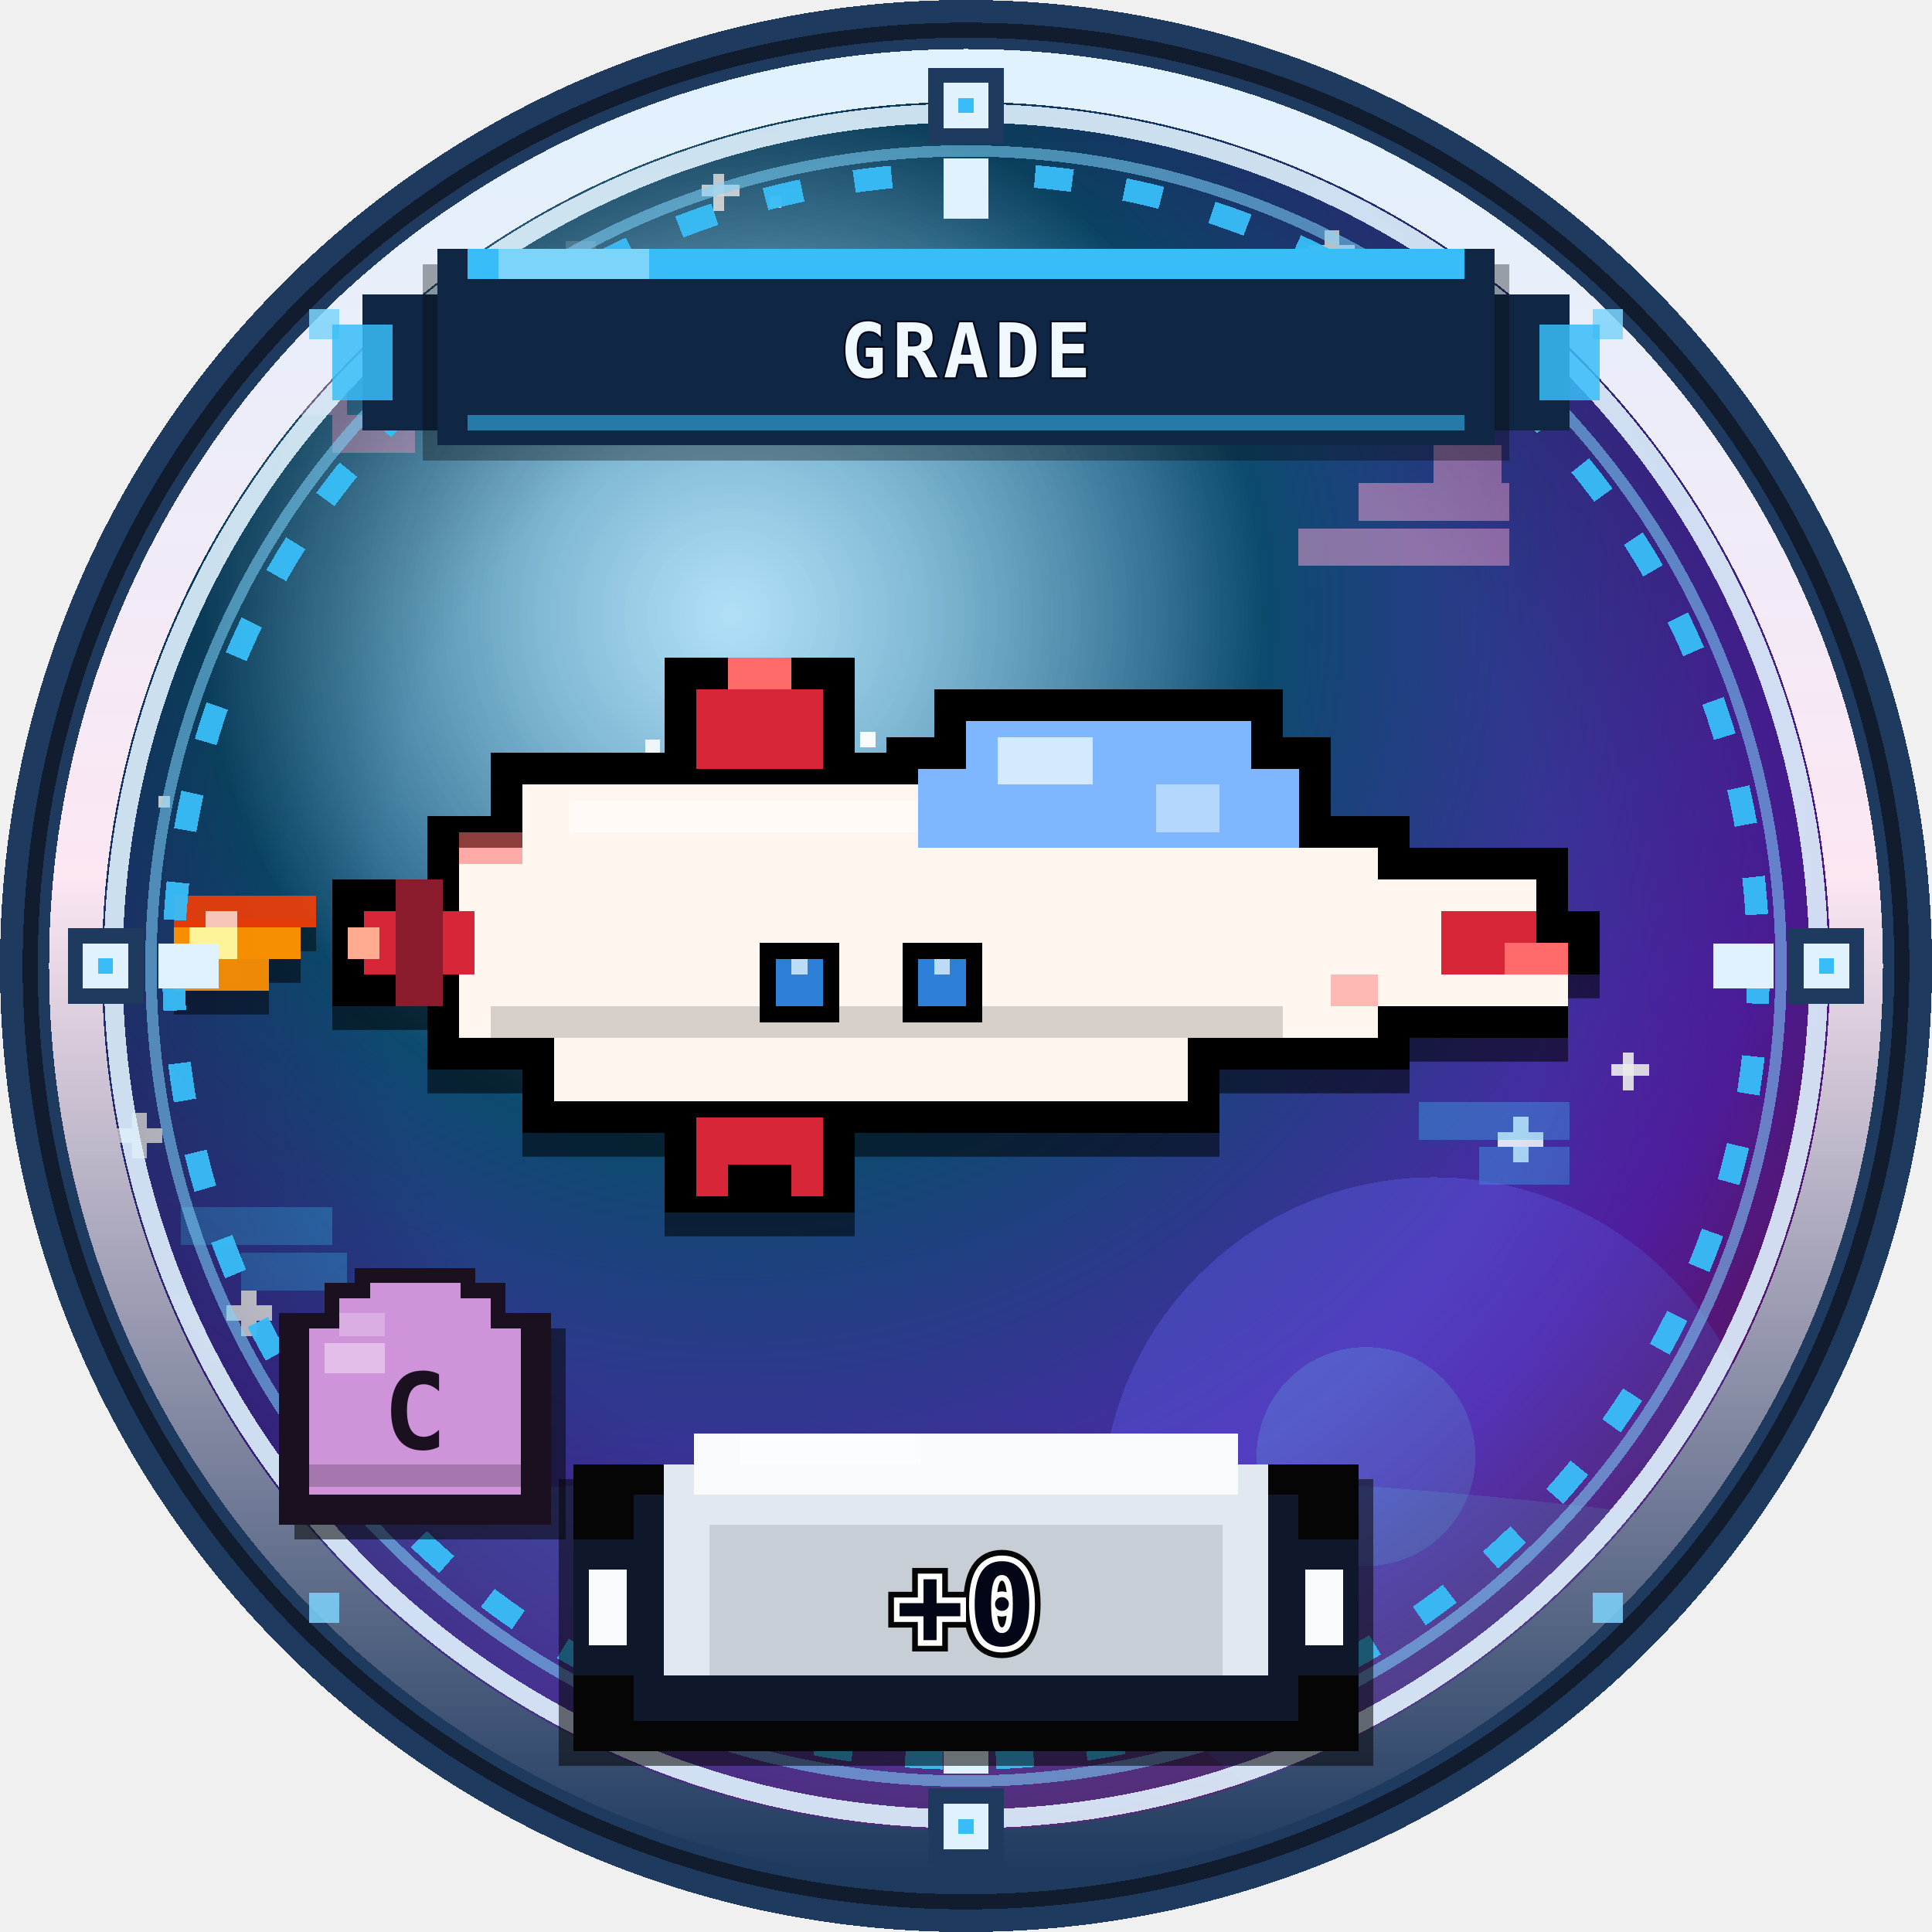
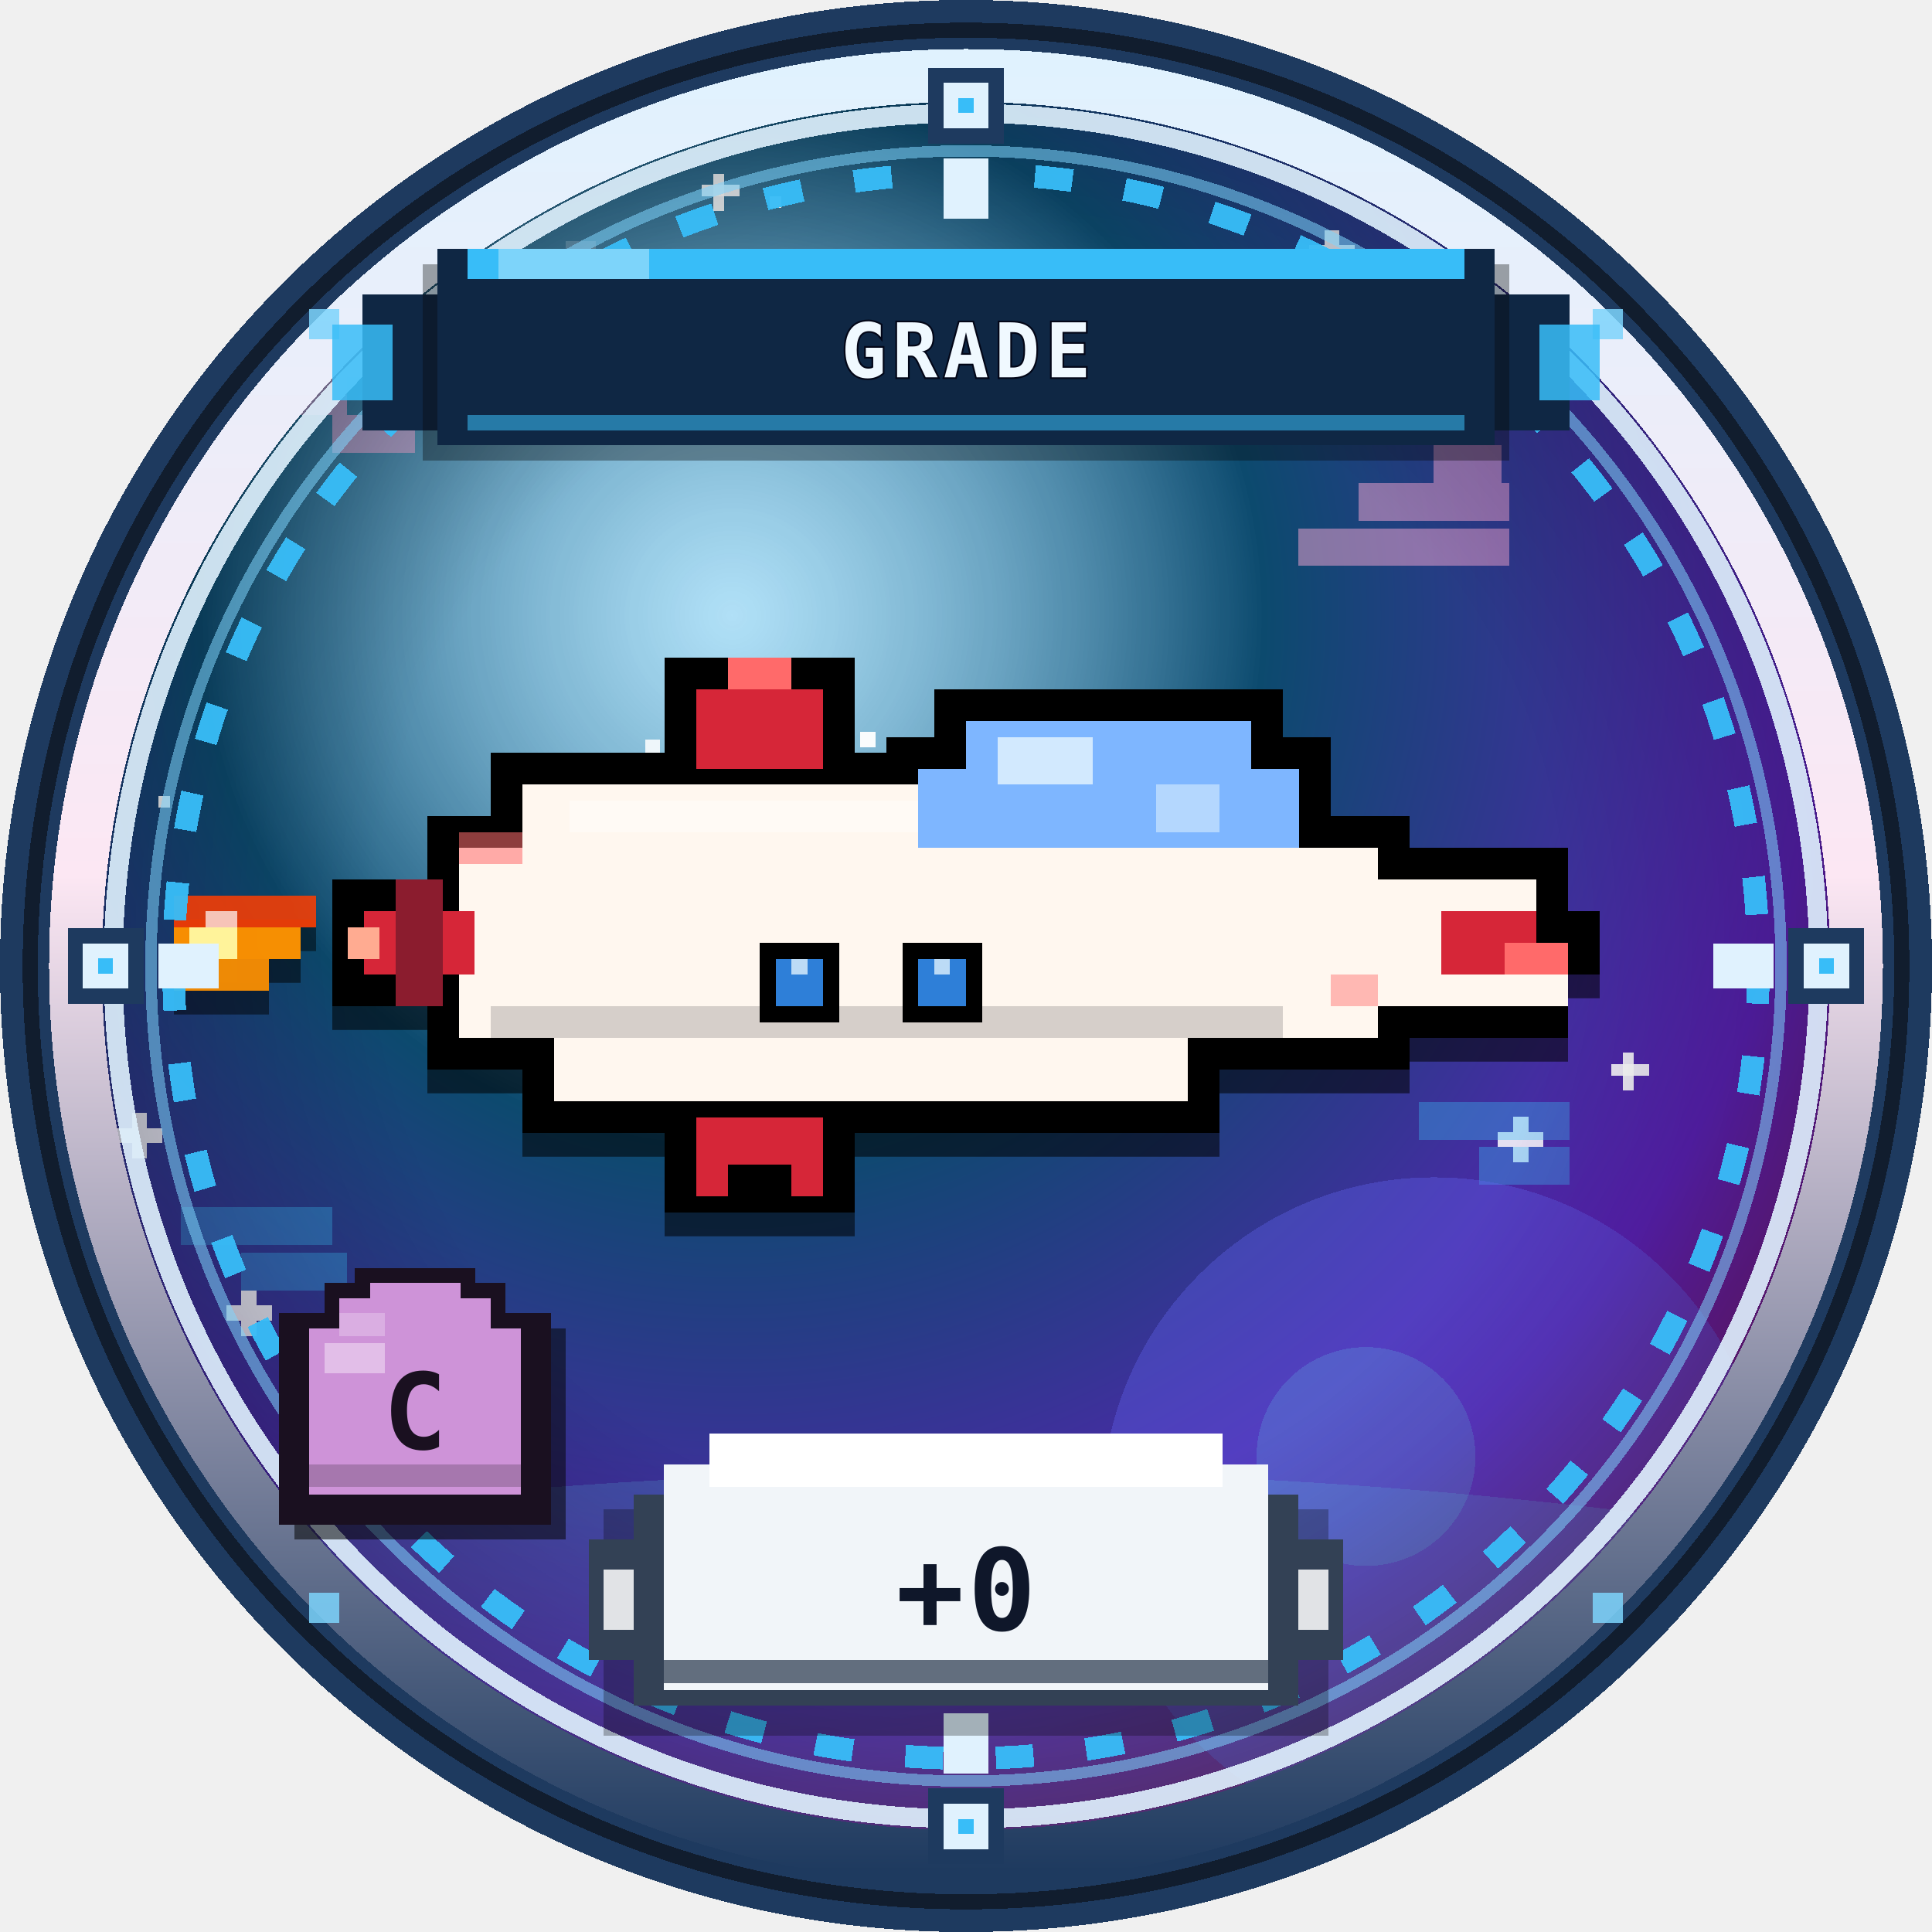
<svg xmlns="http://www.w3.org/2000/svg" viewBox="0 0 512 512" class="w-full h-full" shape-rendering="crispEdges">
  <defs>
    <radialGradient id="bg_badge_67" cx="38%" cy="32%" r="78%">
      <stop offset="0%" stop-color="#7dd3fc" stop-opacity="0.55" />
      <stop offset="35%" stop-color="#0c4a6e" />
      <stop offset="72%" stop-color="#5b21b6" />
      <stop offset="100%" stop-color="#9d174d" />
    </radialGradient>
    <linearGradient id="hull_badge_67" x1="0%" y1="0%" x2="100%" y2="0%">
      <stop offset="0%" stop-color="#e0e0e0" />
      <stop offset="50%" stop-color="#ffffff" />
      <stop offset="100%" stop-color="#d0d0d0" />
    </linearGradient>
    <linearGradient id="frame_badge_67" x1="0%" y1="0%" x2="100%" y2="100%">
      <stop offset="0%" stop-color="#e0f2fe" />
      <stop offset="50%" stop-color="#fce7f3" />
      <stop offset="100%" stop-color="#fef9c3" />
    </linearGradient>
    <linearGradient id="rim_badge_67" x1="0%" y1="0%" x2="0%" y2="100%">
      <stop offset="0%" stop-color="#e0f2fe" />
      <stop offset="45%" stop-color="#fce7f3" />
      <stop offset="100%" stop-color="#1e3a5f" />
    </linearGradient>
    <radialGradient id="vignette_badge_67" cx="50%" cy="48%" r="55%">
      <stop offset="55%" stop-color="#000000" stop-opacity="0" />
      <stop offset="100%" stop-color="#000000" stop-opacity="0.42" />
    </radialGradient>
    <filter id="shadow_badge_67" x="-50%" y="-50%" width="200%" height="200%">
      <feDropShadow dx="0" dy="6" stdDeviation="0" flood-color="#000" flood-opacity="0.55" />
    </filter>
    <filter id="glow_badge_67">
      <feGaussianBlur stdDeviation="1.2" result="blur" />
      <feComposite in="SourceGraphic" in2="blur" operator="over" />
    </filter>
    <filter id="text_glow_badge_67" x="-50%" y="-50%" width="200%" height="200%">
      <feGaussianBlur stdDeviation="2" result="blur" />
      <feMerge>
        <feMergeNode in="blur" />
        <feMergeNode in="SourceGraphic" />
      </feMerge>
    </filter>
    <clipPath id="clip_badge_67">
      <circle cx="256" cy="256" r="236" />
    </clipPath>
  </defs>
  <g clip-path="url(#clip_badge_67)">
    <rect width="512" height="512" fill="url(#bg_badge_67)" />
    <g fill="#ffffff" shape-rendering="crispEdges">
      <rect x="64" y="342" width="4" height="4" fill-opacity="0.85" />
      <rect x="60" y="346" width="12" height="4" fill-opacity="0.85" />
      <rect x="64" y="350" width="4" height="4" fill-opacity="0.85" />
      <rect x="217" y="413" width="4" height="4" fill-opacity="0.95" />
      <rect x="448" y="117" width="3" height="3" fill-opacity="0.95" />
      <rect x="42" y="211" width="3" height="3" fill-opacity="0.95" />
      <rect x="171" y="196" width="4" height="4" fill-opacity="0.85" />
      <rect x="167" y="200" width="12" height="4" fill-opacity="0.85" />
      <rect x="171" y="204" width="4" height="4" fill-opacity="0.85" />
      <rect x="35" y="295" width="4" height="4" fill-opacity="0.85" />
      <rect x="31" y="299" width="12" height="4" fill-opacity="0.85" />
      <rect x="35" y="303" width="4" height="4" fill-opacity="0.85" />
      <rect x="363" y="100" width="3" height="3" fill-opacity="0.95" />
      <rect x="29" y="426" width="10" height="3" fill-opacity="0.9" />
      <rect x="32" y="423" width="3" height="10" fill-opacity="0.9" />
      <rect x="401" y="296" width="4" height="4" fill-opacity="0.85" />
      <rect x="397" y="300" width="12" height="4" fill-opacity="0.85" />
      <rect x="401" y="304" width="4" height="4" fill-opacity="0.85" />
      <rect x="204" y="52" width="3" height="3" fill-opacity="0.95" />
      <rect x="401" y="37" width="4" height="4" fill-opacity="0.85" />
      <rect x="397" y="41" width="12" height="4" fill-opacity="0.85" />
      <rect x="401" y="45" width="4" height="4" fill-opacity="0.85" />
      <rect x="186" y="49" width="10" height="3" fill-opacity="0.9" />
      <rect x="189" y="46" width="3" height="10" fill-opacity="0.9" />
      <rect x="427" y="282" width="10" height="3" fill-opacity="0.9" />
      <rect x="430" y="279" width="3" height="10" fill-opacity="0.9" />
      <rect x="228" y="194" width="4" height="4" fill-opacity="0.95" />
      <rect x="290" y="89" width="4" height="4" fill-opacity="0.95" />
      <rect x="344" y="416" width="4" height="4" fill-opacity="0.95" />
      <rect x="351" y="61" width="4" height="4" fill-opacity="0.85" />
      <rect x="347" y="65" width="12" height="4" fill-opacity="0.85" />
      <rect x="351" y="69" width="4" height="4" fill-opacity="0.85" />
      <rect x="205" y="430" width="4" height="4" fill-opacity="0.85" />
      <rect x="201" y="434" width="12" height="4" fill-opacity="0.85" />
      <rect x="205" y="438" width="4" height="4" fill-opacity="0.85" />
    </g>
    <g opacity="0.5" shape-rendering="crispEdges">
      <g fill="#f9a8d4">
        <rect x="56" y="100" width="36" height="10" />
        <rect x="72" y="90" width="44" height="10" />
        <rect x="88" y="110" width="22" height="10" />
        <rect x="360" y="128" width="40" height="10" />
        <rect x="344" y="140" width="56" height="10" />
        <rect x="380" y="118" width="18" height="10" />
      </g>
      <g fill="#38bdf8" opacity="0.7">
        <rect x="48" y="320" width="40" height="10" />
        <rect x="64" y="332" width="28" height="10" />
        <rect x="376" y="292" width="40" height="10" />
        <rect x="392" y="304" width="24" height="10" />
      </g>
      <g fill="url(#frame_badge_67)" opacity="0.45">
        <rect x="150" y="64" width="8" height="8" />
        <rect x="348" y="84" width="8" height="8" />
        <rect x="120" y="250" width="8" height="8" />
        <rect x="300" y="230" width="8" height="8" />
        <rect x="200" y="300" width="6" height="6" />
      </g>
    </g>
    <circle cx="380" cy="400" r="88" fill="#6366f1" fill-opacity="0.35" />
    <circle cx="362" cy="386" r="29" fill="#67e8f9" fill-opacity="0.18" />
    <path d="M-40 420 Q256 360 552 420 V520 H-40 Z" fill="#67e8f9" fill-opacity="0.16" />
    <rect width="512" height="512" fill="url(#vignette_badge_67)" />
  </g>
  <g transform="translate(256, 252) scale(1.05)" filter="url(#shadow_badge_67)">
    <g transform="translate(20, -2)" shape-rendering="crispEdges">
      <rect x="-140" y="-48" width="200" height="16" fill="#050505" />
      <rect x="-156" y="-32" width="248" height="64" fill="#050505" />
      <rect x="-132" y="32" width="176" height="16" fill="#050505" />
      <rect x="92" y="-24" width="40" height="48" fill="#050505" />
      <rect x="124" y="-8" width="16" height="16" fill="#050505" />
      <rect x="-180" y="-16" width="28" height="32" fill="#050505" />
      <rect x="-96" y="-72" width="48" height="28" fill="#050505" />
      <rect x="-96" y="40" width="48" height="28" fill="#050505" />
      <rect x="-28" y="-64" width="88" height="20" fill="#050505" />
      <rect x="-40" y="-52" width="112" height="28" fill="#050505" />
      <rect x="-132" y="-40" width="184" height="16" fill="#fff7ef" />
      <rect x="-148" y="-24" width="232" height="48" fill="#fff7ef" />
      <rect x="-124" y="24" width="160" height="16" fill="#fff7ef" />
      <rect x="84" y="-16" width="40" height="32" fill="#fff7ef" />
      <rect x="116" y="0" width="16" height="16" fill="#fff7ef" />
      <rect x="-140" y="16" width="200" height="8" fill="#1a1a22" opacity="0.18" />
      <rect x="-120" y="-36" width="140" height="8" fill="#ffffff" opacity="0.35" />
      <rect x="-88" y="-64" width="32" height="20" fill="#d62839" />
      <rect x="-80" y="-72" width="16" height="8" fill="#ff6b6b" />
      <rect x="-88" y="44" width="32" height="20" fill="#d62839" />
      <rect x="-80" y="56" width="16" height="8" fill="#050505" />
      <rect x="100" y="-8" width="24" height="16" fill="#d62839" />
      <rect x="116" y="0" width="16" height="8" fill="#ff6b6b" />
      <rect x="-172" y="-8" width="28" height="16" fill="#d62839" />
      <rect x="-164" y="-16" width="12" height="32" fill="#8b1e2d" />
      <rect x="-176" y="-4" width="8" height="8" fill="#ffab91" />
      <rect x="-20" y="-56" width="72" height="16" fill="#7eb6ff" />
      <rect x="-32" y="-44" width="96" height="20" fill="#7eb6ff" />
      <rect x="-12" y="-52" width="24" height="12" fill="#e0f2fe" opacity="0.85" />
      <rect x="28" y="-40" width="16" height="12" fill="#e0f2fe" opacity="0.55" />
      <rect x="-72" y="0" width="20" height="20" fill="#050505" />
      <rect x="-68" y="4" width="12" height="12" fill="#2f7fd8" />
      <rect x="-64" y="4" width="4" height="4" fill="#e0f2fe" opacity="0.8" />
      <rect x="-36" y="0" width="20" height="20" fill="#050505" />
      <rect x="-32" y="4" width="12" height="12" fill="#2f7fd8" />
      <rect x="-28" y="4" width="4" height="4" fill="#e0f2fe" opacity="0.8" />
      <rect x="-148" y="-28" width="16" height="8" fill="#ff6b6b" opacity="0.55" />
      <rect x="72" y="8" width="12" height="8" fill="#ff6b6b" opacity="0.45" />
      <rect x="-220" y="-12" width="36" height="8" fill="#ff3d00" opacity="0.85" />
      <rect x="-220" y="-4" width="32" height="8" fill="#ff9100" opacity="0.95" />
      <rect x="-220" y="4" width="24" height="8" fill="#ff9100" opacity="0.9" />
      <rect x="-216" y="-4" width="12" height="8" fill="#fff59d" opacity="0.98" />
      <rect x="-212" y="-8" width="8" height="4" fill="#ffffff" opacity="0.7" />
    </g>
  </g>
  <g shape-rendering="crispEdges" id="frame_badge_67_chrome">
    <circle cx="256" cy="256" r="248" fill="none" stroke="#1e3a5f" stroke-width="16" />
    <circle cx="256" cy="256" r="248" fill="none" stroke="#050505" stroke-width="4" opacity="0.55" />
    <circle cx="256" cy="256" r="236" fill="none" stroke="url(#rim_badge_67)" stroke-width="14" />
    <circle cx="256" cy="256" r="226" fill="none" stroke="#e0f2fe" stroke-width="5" opacity="0.9" />
    <circle cx="256" cy="256" r="216" fill="none" stroke="#7dd3fc" stroke-width="3" opacity="0.55" />
    <circle cx="256" cy="256" r="210" fill="none" stroke="#38bdf8" stroke-width="6" stroke-dasharray="10 14" opacity="0.95" />
    <rect x="250" y="42" width="12" height="16" fill="#e0f2fe" />
    <rect x="250" y="454" width="12" height="16" fill="#e0f2fe" />
    <rect x="42" y="250" width="16" height="12" fill="#e0f2fe" />
    <rect x="454" y="250" width="16" height="12" fill="#e0f2fe" />
    <rect x="246" y="18" width="20" height="20" fill="#1e3a5f" />
    <rect x="250" y="22" width="12" height="12" fill="#e0f2fe" />
    <rect x="254" y="26" width="4" height="4" fill="#38bdf8" />
    <rect x="474" y="246" width="20" height="20" fill="#1e3a5f" />
    <rect x="478" y="250" width="12" height="12" fill="#e0f2fe" />
    <rect x="482" y="254" width="4" height="4" fill="#38bdf8" />
    <rect x="246" y="474" width="20" height="20" fill="#1e3a5f" />
    <rect x="250" y="478" width="12" height="12" fill="#e0f2fe" />
    <rect x="254" y="482" width="4" height="4" fill="#38bdf8" />
    <rect x="18" y="246" width="20" height="20" fill="#1e3a5f" />
    <rect x="22" y="250" width="12" height="12" fill="#e0f2fe" />
    <rect x="26" y="254" width="4" height="4" fill="#38bdf8" />
    <rect x="82" y="82" width="8" height="8" fill="#7dd3fc" opacity="0.85" />
    <rect x="422" y="82" width="8" height="8" fill="#7dd3fc" opacity="0.85" />
    <rect x="82" y="422" width="8" height="8" fill="#7dd3fc" opacity="0.85" />
    <rect x="422" y="422" width="8" height="8" fill="#7dd3fc" opacity="0.85" />
  </g>
  <g shape-rendering="crispEdges" id="name_badge_67">
    <rect x="96" y="78" width="20" height="36" fill="#0f2744" />
    <rect x="396" y="78" width="20" height="36" fill="#0f2744" />
    <rect x="88" y="86" width="16" height="20" fill="#38bdf8" opacity="0.85" />
    <rect x="408" y="86" width="16" height="20" fill="#38bdf8" opacity="0.85" />
    <rect x="112" y="70" width="288" height="52" fill="#050505" opacity="0.35" />
    <rect x="116" y="66" width="280" height="52" fill="#0f2744" />
    <rect x="124" y="74" width="264" height="36" fill="#0f2744" />
    <rect x="124" y="66" width="264" height="8" fill="#38bdf8" />
    <rect x="132" y="66" width="40" height="8" fill="#ffffff" opacity="0.35" />
    <rect x="124" y="110" width="264" height="4" fill="#38bdf8" opacity="0.55" />
    <text x="256" y="100" font-family="Galmuri11, monospace" font-size="20" font-weight="bold" fill="#f0f9ff" stroke="#020617" stroke-width="0.9" paint-order="stroke" text-anchor="middle" letter-spacing="1.5">GRADE</text>
  </g>
  <g shape-rendering="crispEdges" id="grade_badge_67">
    <rect x="78" y="352" width="72" height="56" fill="#050505" opacity="0.55" />
    <rect x="74" y="348" width="72" height="56" fill="#1a1020" />
    <rect x="86" y="340" width="48" height="12" fill="#1a1020" />
    <rect x="94" y="336" width="32" height="8" fill="#1a1020" />
    <rect x="82" y="352" width="56" height="44" fill="#ce93d8" />
    <rect x="90" y="344" width="40" height="12" fill="#ce93d8" />
    <rect x="98" y="340" width="24" height="8" fill="#ce93d8" />
    <rect x="86" y="356" width="16" height="8" fill="#ffffff" opacity="0.4" />
    <rect x="90" y="348" width="12" height="6" fill="#ffffff" opacity="0.25" />
    <rect x="82" y="388" width="56" height="6" fill="#050505" opacity="0.2" />
    <text x="110" y="384" font-family="Galmuri11, monospace" font-size="28" font-weight="bold" fill="#1a1020" text-anchor="middle">C</text>
  </g>
  <g shape-rendering="crispEdges" id="enhance_badge_67">
-     <rect x="148" y="392" width="216" height="76" fill="#050505" opacity="0.55" />
-     <rect x="152" y="388" width="208" height="76" fill="#050505" />
-     <rect x="152" y="408" width="18" height="36" fill="#0f172a" />
-     <rect x="342" y="408" width="18" height="36" fill="#0f172a" />
-     <rect x="156" y="416" width="10" height="20" fill="#f8fafc" />
-     <rect x="346" y="416" width="10" height="20" fill="#f8fafc" />
-     <rect x="168" y="396" width="176" height="60" fill="#0f172a" />
-     <rect x="176" y="388" width="160" height="64" fill="#e2e8f0" />
-     <rect x="184" y="380" width="144" height="16" fill="#f8fafc" />
-     <rect x="196" y="380" width="48" height="8" fill="#ffffff" opacity="0.55" />
-     <rect x="188" y="404" width="136" height="40" fill="#050505" opacity="0.12" />
-     <rect x="176" y="444" width="160" height="8" fill="#0f172a" />
-     <text x="256" y="436" font-family="Galmuri11, monospace" font-size="30" font-weight="bold" fill="none" stroke="#050505" stroke-width="6" paint-order="stroke" text-anchor="middle" letter-spacing="1">+0</text>
-     <text x="256" y="436" font-family="Galmuri11, monospace" font-size="30" font-weight="bold" fill="#020617" stroke="#ffffff" stroke-width="3" paint-order="stroke" text-anchor="middle" letter-spacing="1">+0</text>
+     <rect x="160" y="400" width="192" height="60" fill="#050505" opacity="0.28" />
+     <rect x="156" y="408" width="16" height="32" fill="#334155" />
+     <rect x="340" y="408" width="16" height="32" fill="#334155" />
+     <rect x="160" y="416" width="8" height="16" fill="#ffffff" opacity="0.85" />
+     <rect x="344" y="416" width="8" height="16" fill="#ffffff" opacity="0.85" />
+     <rect x="168" y="396" width="176" height="56" fill="#334155" />
+     <rect x="176" y="388" width="160" height="60" fill="#f1f5f9" />
+     <rect x="188" y="380" width="136" height="14" fill="#ffffff" />
+     <rect x="200" y="380" width="40" height="6" fill="#ffffff" opacity="0.45" />
+     <rect x="176" y="440" width="160" height="6" fill="#334155" opacity="0.75" />
+     <text x="256" y="432" font-family="Galmuri11, monospace" font-size="30" font-weight="bold" fill="#0f172a" text-anchor="middle" letter-spacing="1">+0</text>
  </g>
</svg>
